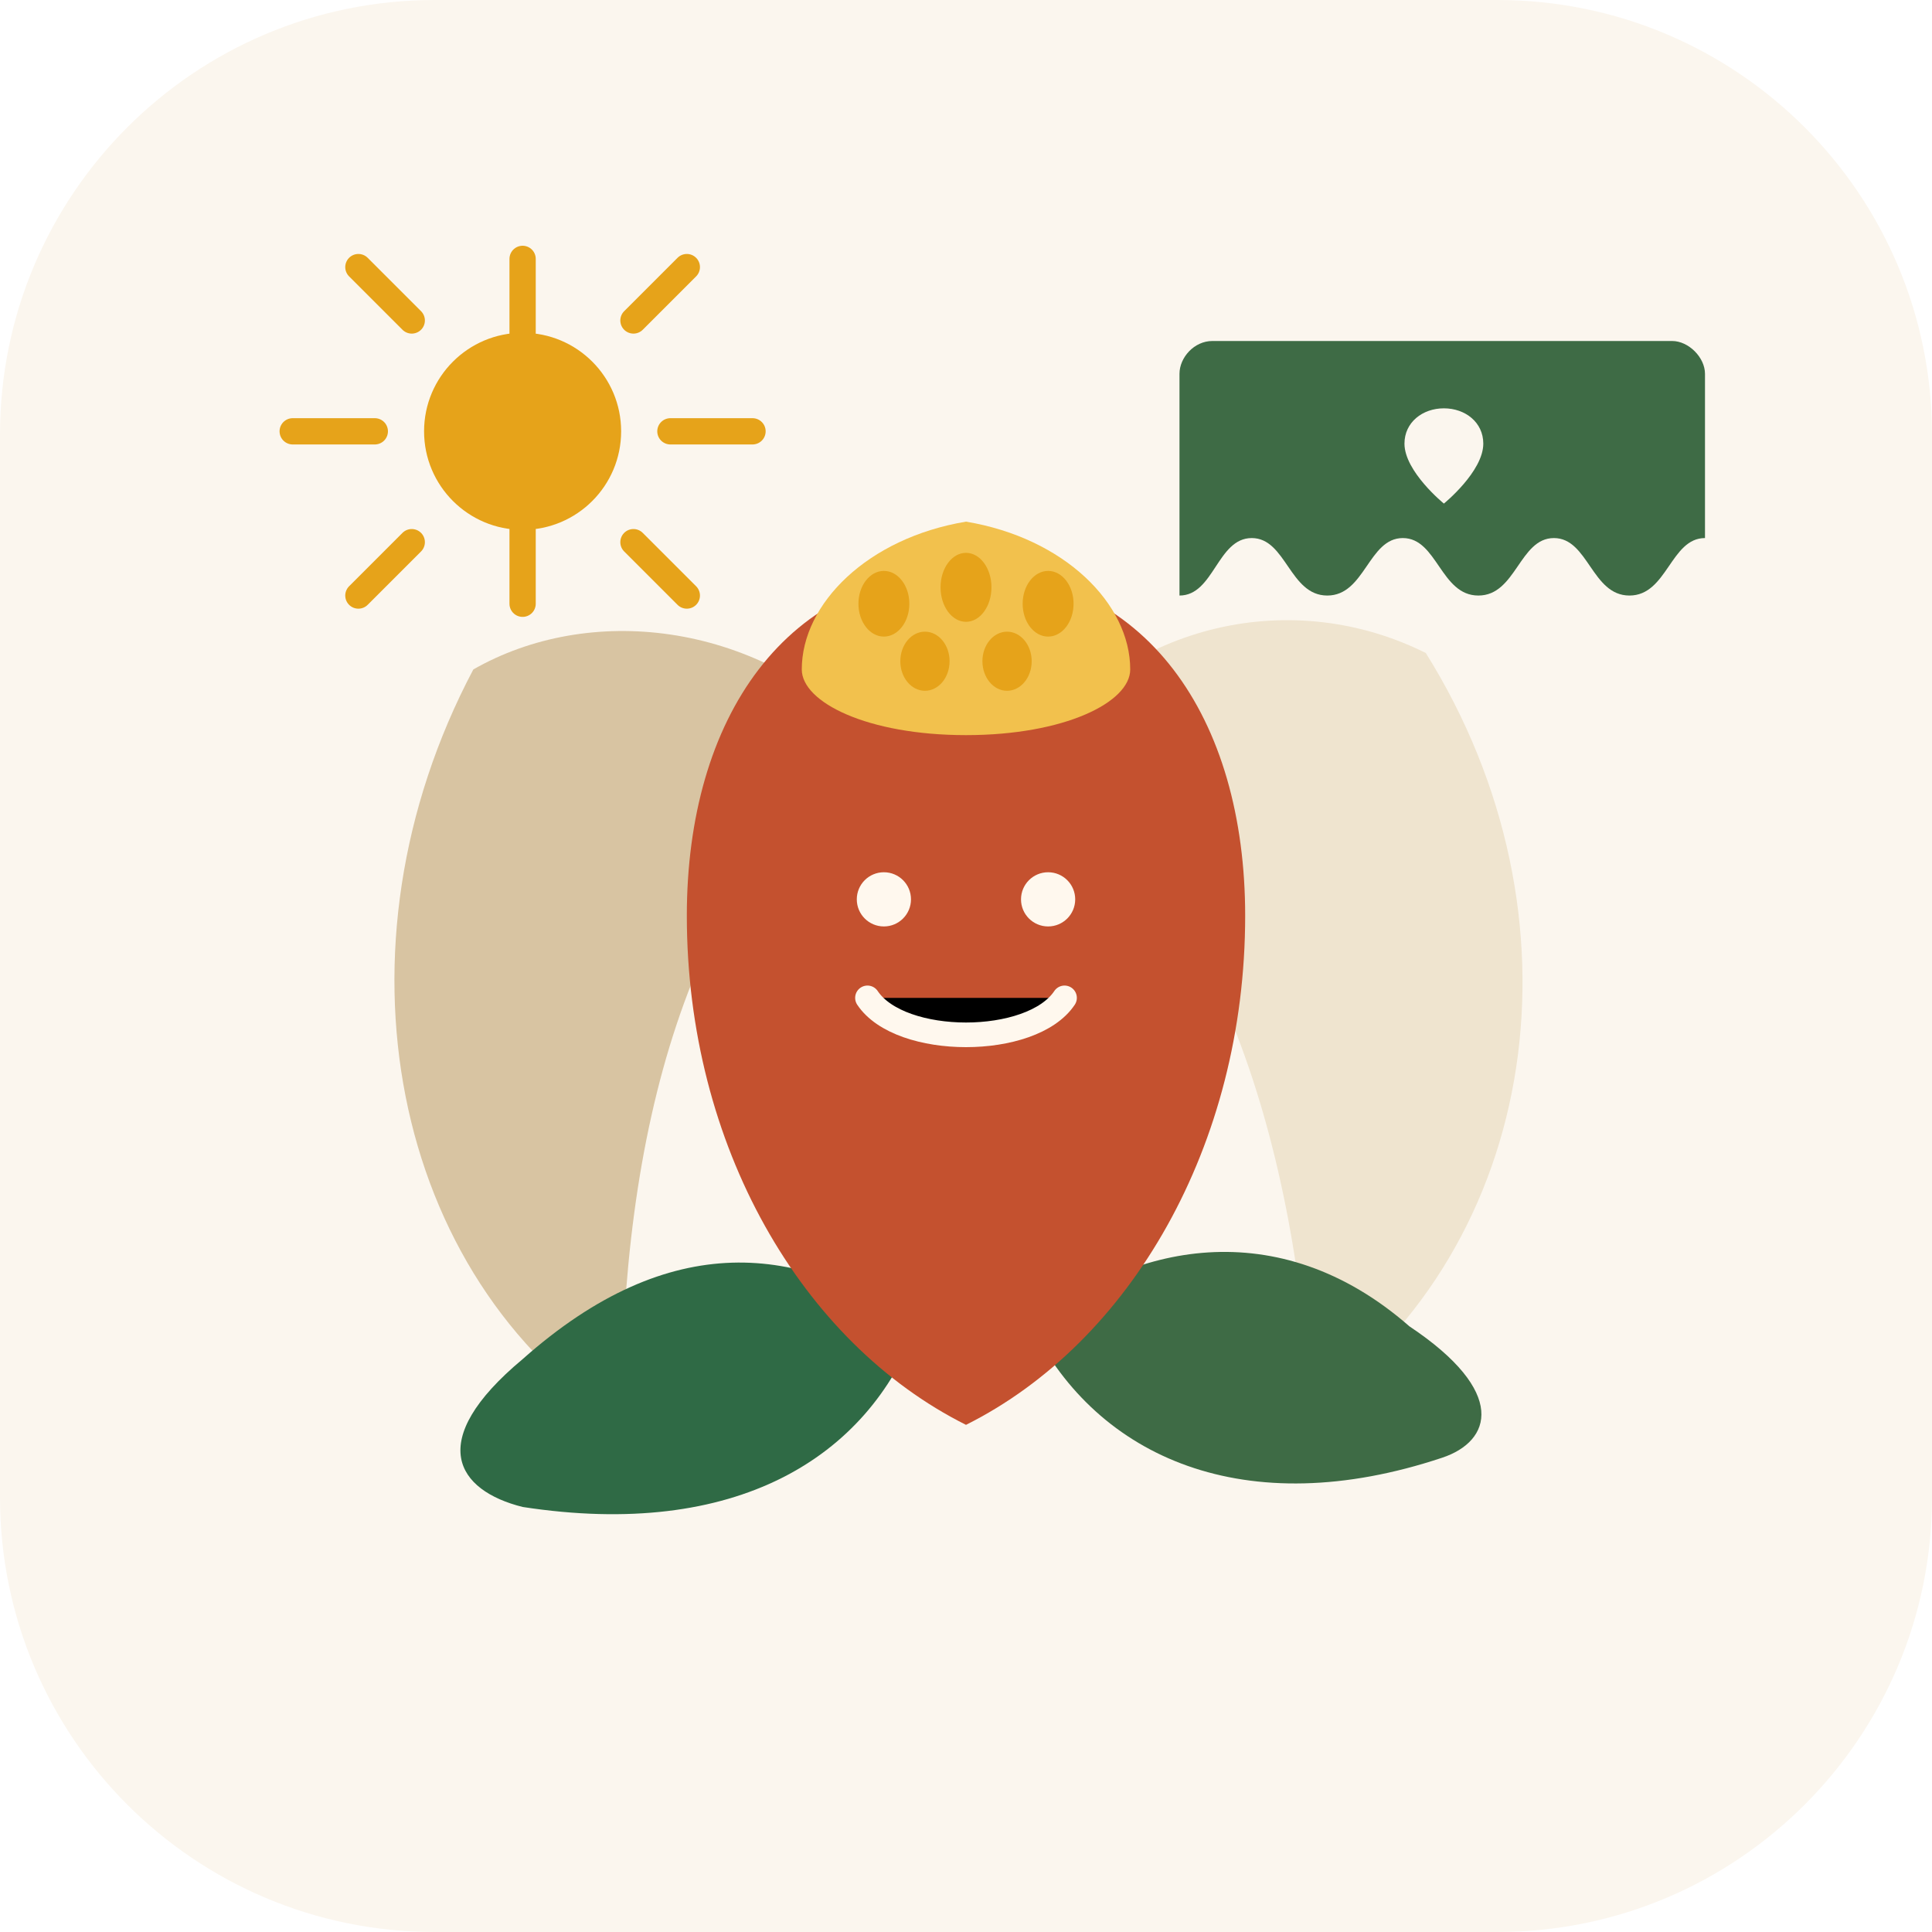
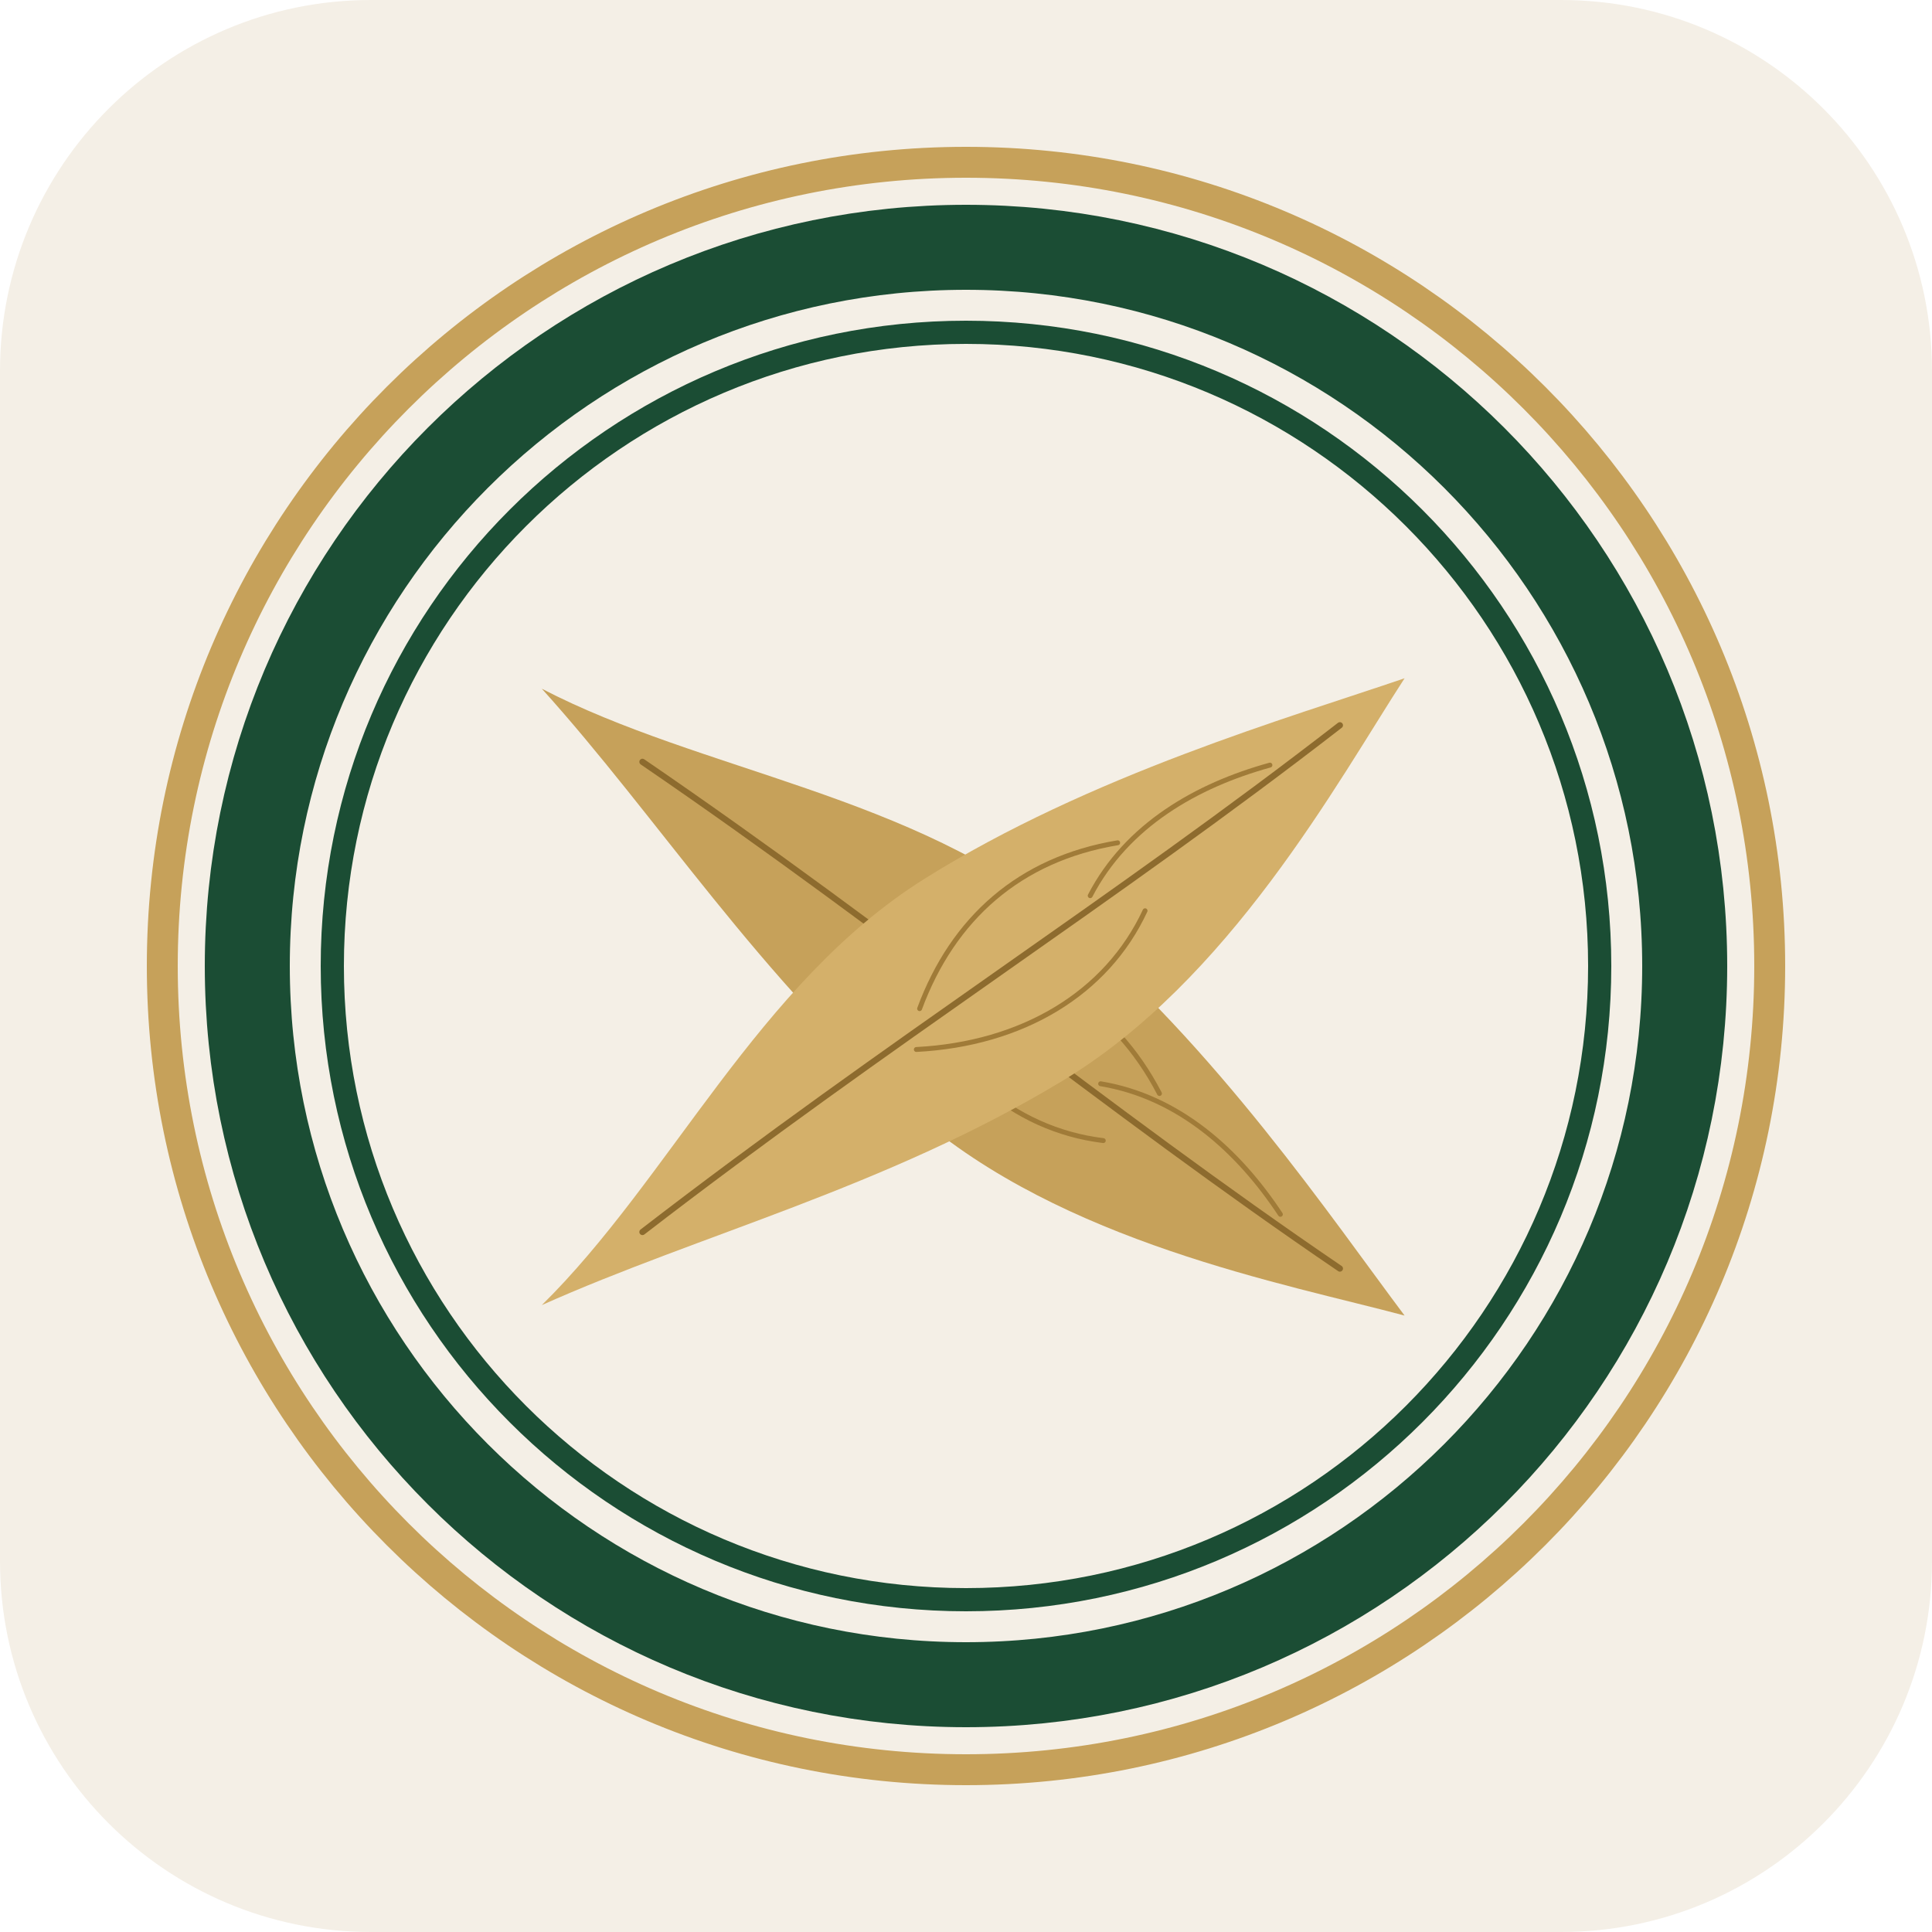
- <svg xmlns="http://www.w3.org/2000/svg" viewBox="0 0 80 80" role="img" aria-label="Arturo's">
-   <rect width="80" height="80" rx="18" fill="#fbf6ee" />
-   <g transform="translate(6 8) scale(0.34)">
-     <g stroke="#e6a31a" stroke-width="3.2" stroke-linecap="round">
-       <path d="M46 8v10M46 40v10M28 29H18M74 29H64" />
-       <path d="M32.5 15.5 26 9M59.5 15.5 66 9M32.5 42.5 26 49M59.5 42.5 66 49" />
+ <svg xmlns="http://www.w3.org/2000/svg" viewBox="0 0 500 500" role="img" aria-label="Arturo's">
+   <rect width="500" height="500" rx="96" fill="#f4efe6" />
+   <circle cx="250" cy="250" r="214" fill="#f4efe6" />
+   <circle cx="250" cy="250" r="208" fill="none" stroke="#c6a15a" stroke-width="8" />
+   <circle cx="250" cy="250" r="186" fill="none" stroke="#1b4d34" stroke-width="22" />
+   <circle cx="250" cy="250" r="164" fill="none" stroke="#1b4d34" stroke-width="6" />
+   <g transform="translate(250 258) scale(1.15)">
+     <g transform="rotate(36)" fill="none">
+       <path fill="#c6a15a" d="M -118 0 C -78 -6 -36 -30 8 -27 C 52 -24 96 -8 122 0 C 96 10 50 32 6 28 C -40 24 -80 8 -118 0 Z" />
+       <path d="M -90 0 C -20 -2 40 2 104 0" stroke="#8d6b2e" stroke-width="1.4" stroke-linecap="round" />
+       <path d="M -10 -4 C 8 -16 28 -18 48 -8" stroke="#a07b38" stroke-width="1.1" stroke-linecap="round" />
+       <path d="M -16 3 C 4 16 26 18 44 8" stroke="#a07b38" stroke-width="1.1" stroke-linecap="round" />
+       <path d="M 36 -2 C 52 -10 70 -8 86 -2" stroke="#a07b38" stroke-width="1.1" stroke-linecap="round" />
    </g>
-     <circle cx="46" cy="29" r="12" fill="#e6a31a" />
-     <path fill="#3e6b45" fill-rule="evenodd" d="M132 18h54c2 0 4 2 4 4v20c-4.2 0-4.6 7-9.2 7s-5-7-9.2-7-4.6 7-9.2 7-5-7-9.2-7-4.6 7-9.2 7-5-7-9.2-7-4.6 7-8.8 7V22c0-2 1.8-4 4-4zm26.2 8.2c2.6 0 4.8 1.7 4.8 4.3 0 3.4-4.8 7.3-4.8 7.3s-4.8-3.9-4.8-7.3c0-2.6 2.2-4.3 4.8-4.3z" />
-     <path fill="#d8c4a2" d="M58 150c-28-18-36-58-18-92 14-8 34-6 48 8-22 18-30 48-30 84z" />
-     <path fill="#efe4cf" d="M142 148c28-20 34-60 14-92-16-8-36-4-48 12 22 16 32 46 34 80z" />
-     <path fill="#2f6a45" d="M46 142c18-16 34-14 48-4-6 16-22 26-48 22-8-2-12-8 0-18z" />
-     <path fill="#3e6b45" d="M154 138c-16-14-34-10-46 0 8 16 26 24 50 16 6-2 8-8-4-16z" />
-     <path fill="#c4512f" d="M100 46c22 0 34 18 34 42 0 28-14 52-34 62-20-10-34-34-34-62 0-24 12-42 34-42z" />
-     <path fill="#f2c14d" d="M100 40c12 2 20 10 20 18 0 4-8 8-20 8s-20-4-20-8c0-8 8-16 20-18z" />
-     <g fill="#e6a31a">
-       <ellipse cx="90" cy="50" rx="3.1" ry="4" />
-       <ellipse cx="100" cy="48" rx="3.1" ry="4.2" />
-       <ellipse cx="110" cy="50" rx="3.1" ry="4" />
-       <ellipse cx="95" cy="57" rx="3" ry="3.6" />
-       <ellipse cx="105" cy="57" rx="3" ry="3.6" />
+     <g transform="rotate(-36)" fill="none">
+       <path fill="#d4b06a" d="M -118 0 C -78 -6 -36 -30 8 -27 C 52 -24 96 -8 122 0 C 96 10 50 32 6 28 C -40 24 -80 8 -118 0 Z" />
+       <path d="M -90 0 C -20 -2 40 2 104 0" stroke="#8d6b2e" stroke-width="1.4" stroke-linecap="round" />
+       <path d="M -10 -4 C 8 -16 28 -18 48 -8" stroke="#a07b38" stroke-width="1.1" stroke-linecap="round" />
+       <path d="M -16 3 C 4 16 26 18 44 8" stroke="#a07b38" stroke-width="1.1" stroke-linecap="round" />
+       <path d="M 36 -2 C 52 -10 70 -8 86 -2" stroke="#a07b38" stroke-width="1.1" stroke-linecap="round" />
    </g>
-     <circle cx="90" cy="86" r="3.3" fill="#fff8ee" />
-     <circle cx="110" cy="86" r="3.3" fill="#fff8ee" />
-     <path d="M88 98c4 6 20 6 24 0" stroke="#fff8ee" stroke-width="3" stroke-linecap="round" />
  </g>
</svg>
